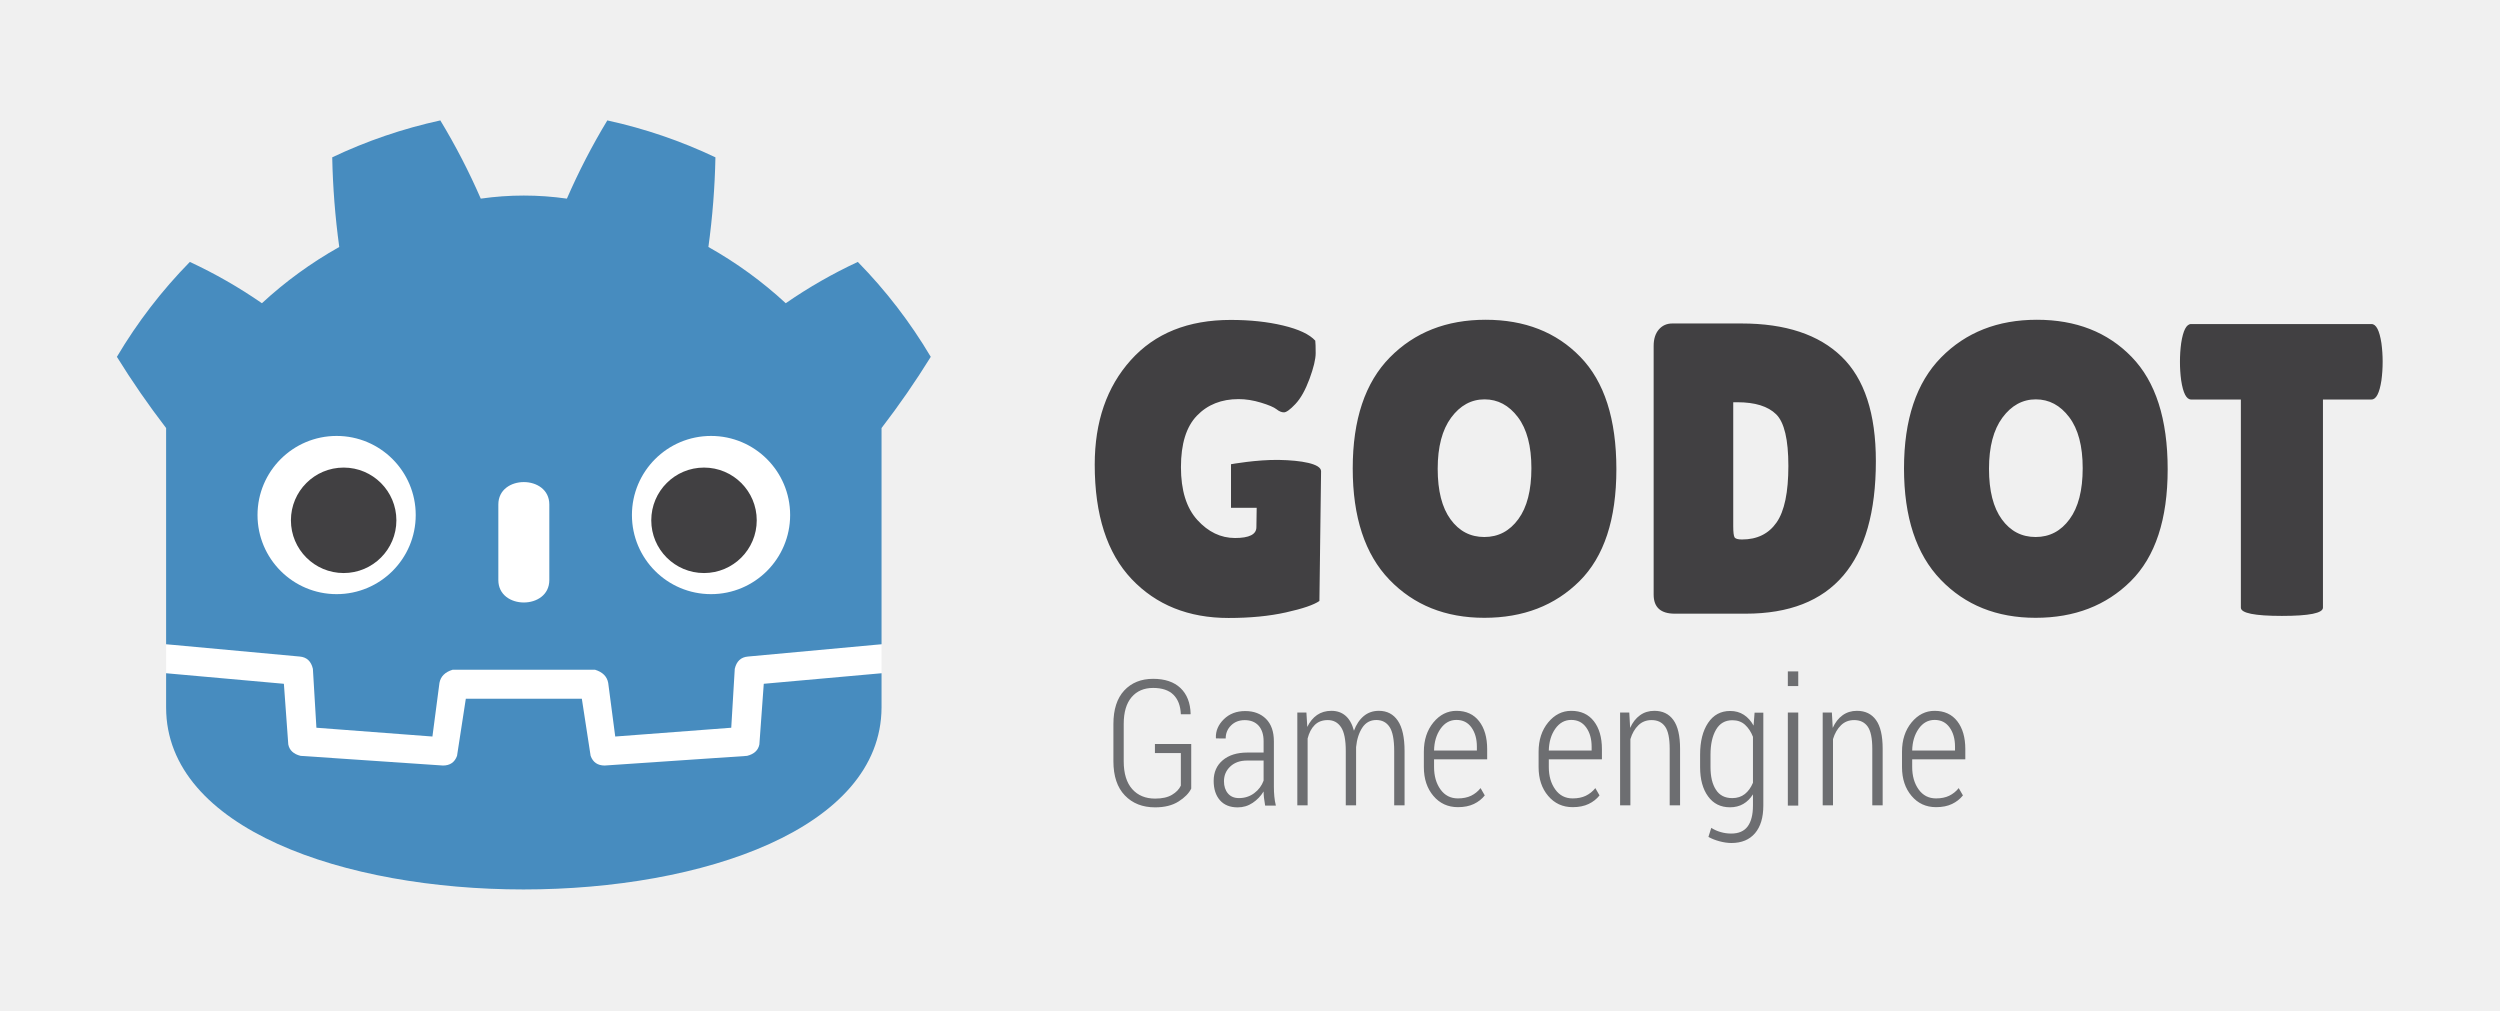
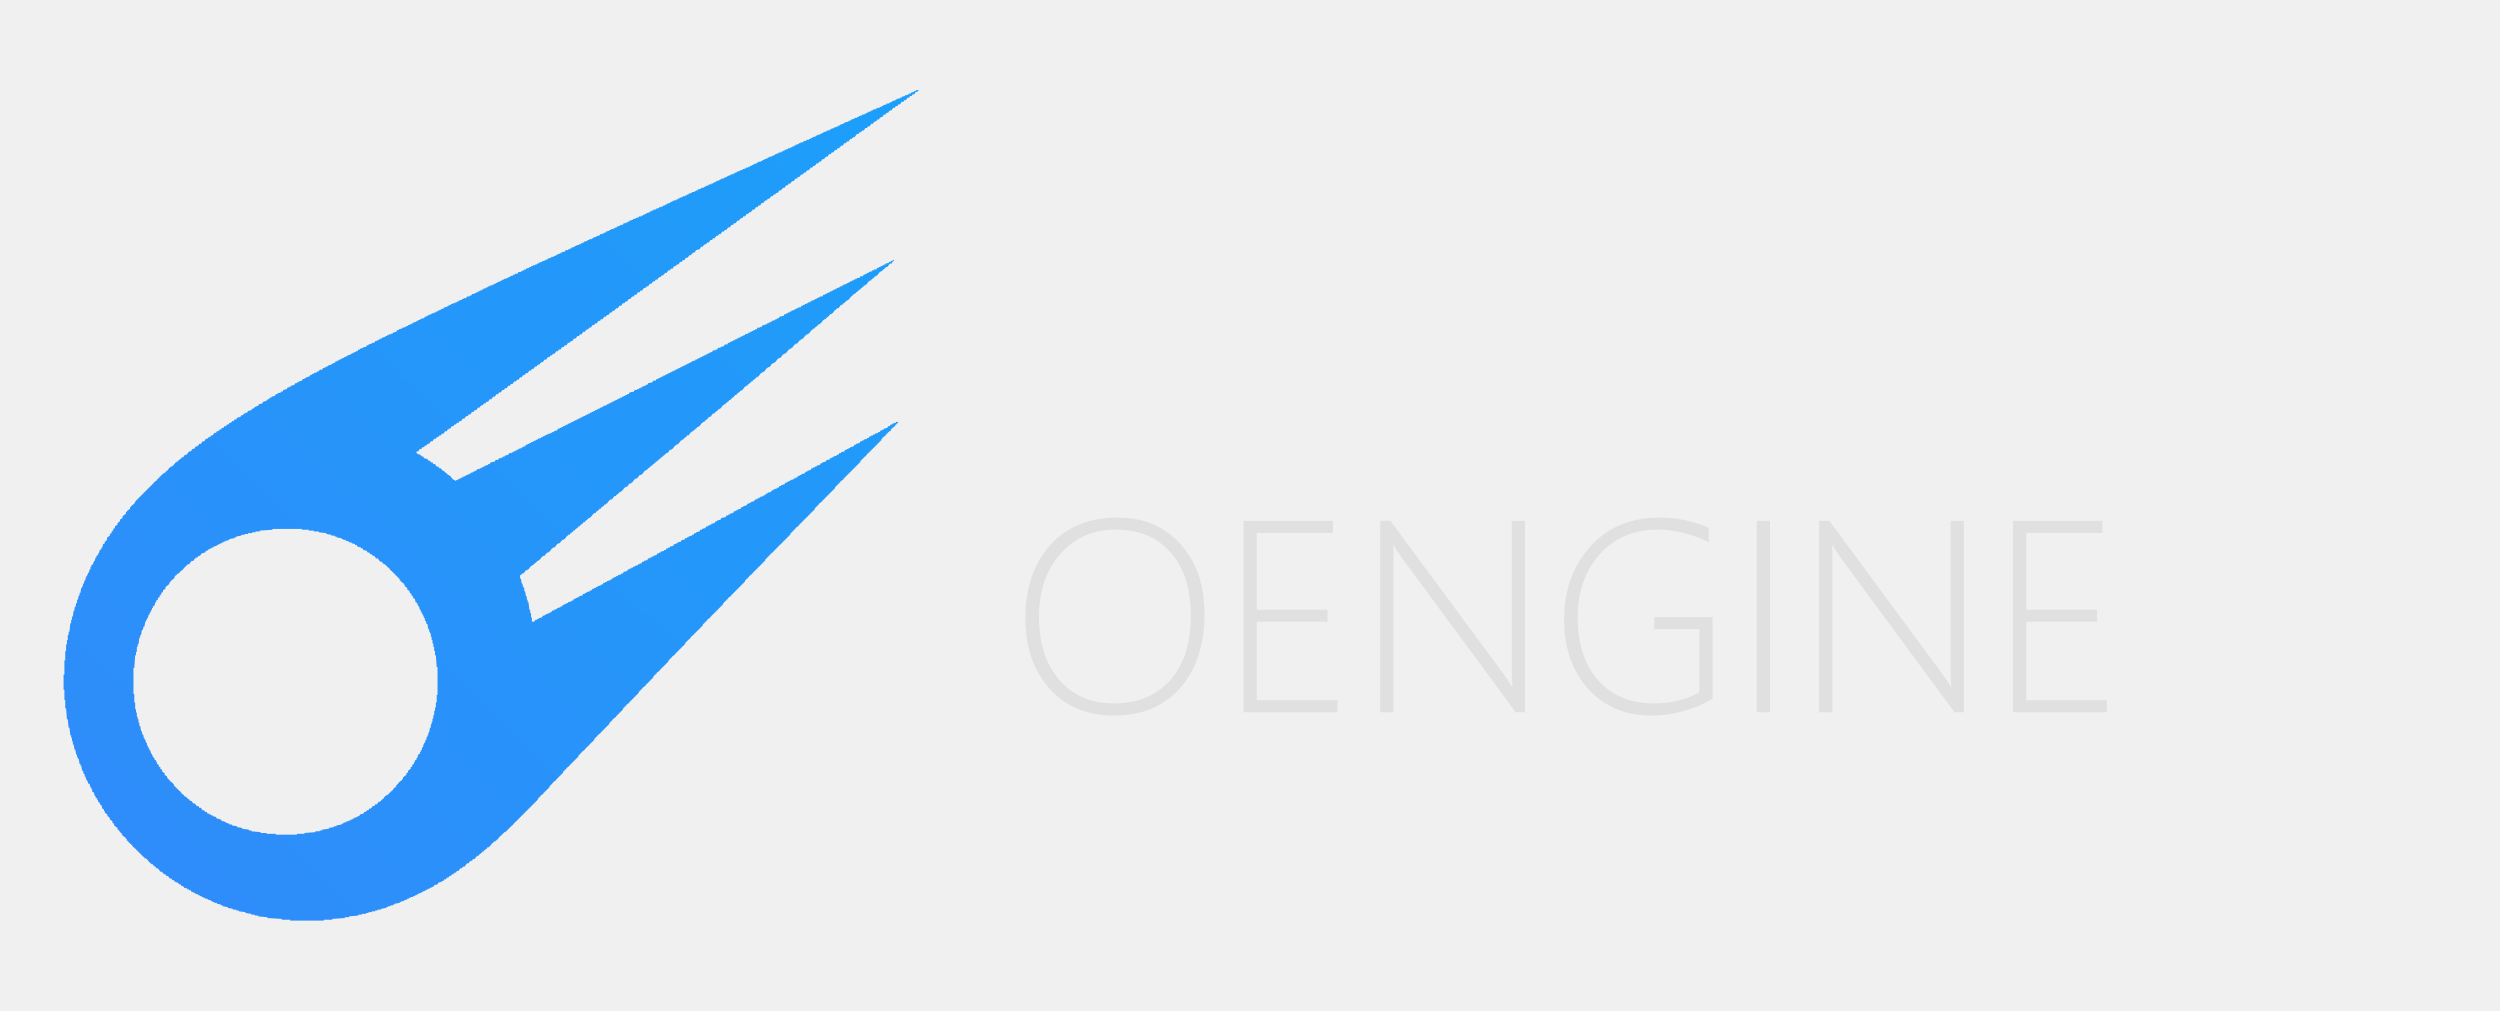
- <svg xmlns="http://www.w3.org/2000/svg" width="1024" height="414">
-   <path fill="#414042" d="M523.82 188.382c-9.142-.142-19.603 1.764-19.603 1.764v17.842h10.52l-.117 7.953c0 2.946-2.92 4.427-8.747 4.427-5.831 0-10.982-2.47-15.45-7.395-4.48-4.932-6.708-12.141-6.708-21.64 0-9.519 2.176-16.537 6.536-21.065 4.35-4.524 10.05-6.794 17.064-6.794 2.946 0 5.996.476 9.168 1.445 3.174.962 5.293 1.863 6.375 2.707 1.072.867 2.09 1.277 3.056 1.277.96 0 2.513-1.122 4.66-3.392 2.153-2.263 4.082-5.693 5.782-10.267 1.694-4.598 2.543-8.122 2.543-10.621 0-2.48-.054-4.19-.164-5.092-2.379-2.603-6.767-4.666-13.168-6.2-6.39-1.53-13.552-2.289-21.476-2.289-17.438 0-31.073 5.49-40.92 16.47-9.855 10.982-14.773 25.24-14.773 42.79 0 20.607 5.035 36.227 15.103 46.868 10.085 10.64 23.327 15.953 39.743 15.953 8.827 0 16.664-.76 23.51-2.289 6.853-1.523 11.41-3.088 13.676-4.67l.68-53.137c0-3.087-8.149-4.488-17.29-4.645m84.247-24.804c-5.431 0-9.98 2.496-13.671 7.47-3.672 4.98-5.517 11.969-5.517 20.963 0 9.013 1.754 15.914 5.27 20.722 3.508 4.823 8.117 7.225 13.835 7.225 5.715 0 10.358-2.432 13.924-7.313q5.351-7.293 5.353-20.884c0-9.054-1.846-16.023-5.524-20.89q-5.51-7.292-13.67-7.293m-.083 89.477c-15.9 0-28.868-5.203-38.89-15.61q-15.016-15.624-15.017-45.592c0-19.992 5.063-35.128 15.191-45.435 10.131-10.293 23.209-15.444 39.228-15.444 16.016 0 28.954 5.058 38.795 15.204 9.858 10.126 14.778 25.477 14.778 46.009 0 20.546-5.034 35.828-15.114 45.856-10.08 10.008-23.062 15.012-38.971 15.012m101.95-88.298v50.788c0 2.37.176 3.866.515 4.493.337.624 1.358.937 3.052.937 6.232 0 10.954-2.328 14.181-6.97 3.235-4.636 4.835-12.356 4.835-23.168 0-10.817-1.674-17.865-5-21.139-3.344-3.283-8.64-4.94-15.884-4.94zm-32.599 78.798V141.681c0-2.832.704-5.067 2.126-6.724 1.413-1.632 3.25-2.461 5.521-2.461h28.357c17.994 0 31.664 4.54 40.994 13.597 9.347 9.054 14.02 23.31 14.02 42.784 0 41.66-17.778 62.486-53.326 62.486h-29.03c-5.769 0-8.662-2.597-8.662-7.808m156.544-79.977c-5.432 0-9.994 2.496-13.678 7.47q-5.507 7.471-5.508 20.963c0 9.013 1.758 15.914 5.262 20.722 3.505 4.823 8.119 7.225 13.837 7.225 5.717 0 10.363-2.432 13.924-7.313q5.354-7.293 5.355-20.884c0-9.054-1.843-16.023-5.522-20.89-3.68-4.861-8.23-7.293-13.67-7.293m-.087 89.477q-23.86 0-38.88-15.61-15.03-15.624-15.03-45.592c0-19.992 5.065-35.128 15.191-45.435 10.139-10.293 23.209-15.444 39.233-15.444 16.02 0 28.946 5.058 38.8 15.204 9.85 10.126 14.772 25.477 14.772 46.009 0 20.546-5.037 35.828-15.115 45.856-10.076 10.008-23.07 15.012-38.971 15.012m117.69-4.17c0 2.251-5.597 3.392-16.809 3.392-11.202 0-16.815-1.141-16.815-3.392v-85.248h-20.371c-1.928 0-3.286-2.597-4.077-7.818a56 56 0 0 1-.501-7.636c0-2.592.162-5.146.501-7.636.79-5.205 2.15-7.823 4.077-7.823h73.864c1.924 0 3.277 2.617 4.078 7.823.333 2.49.505 5.043.505 7.636 0 2.608-.172 5.152-.505 7.637-.8 5.22-2.154 7.817-4.078 7.817h-19.87z" />
-   <path fill="#6d6e71" d="M487.93 322.997c-.94 1.926-2.664 3.691-5.188 5.289-2.52 1.607-5.722 2.406-9.611 2.406-5.132 0-9.259-1.617-12.394-4.887-3.122-3.243-4.686-7.92-4.686-14.022V296.57c0-5.97 1.473-10.548 4.431-13.743 2.95-3.17 6.903-4.78 11.84-4.78 4.824 0 8.564 1.27 11.212 3.781 2.639 2.519 4.025 6.038 4.146 10.532l-.066.2h-3.94c-.14-3.443-1.14-6.101-3.022-7.979-1.871-1.861-4.655-2.803-8.33-2.803-3.72 0-6.668 1.259-8.823 3.785-2.15 2.518-3.224 6.17-3.224 10.968v15.301q.001 7.462 3.476 11.382c2.316 2.592 5.438 3.892 9.38 3.892 2.876 0 5.19-.51 6.92-1.554 1.738-1.028 2.942-2.285 3.624-3.775V308.45h-10.618v-3.704h14.873zm19.557 3.902c2.336 0 4.416-.661 6.232-2.01 1.82-1.353 3.096-3.063 3.852-5.146v-8.224h-6.756q-4.31 0-6.896 2.442c-1.726 1.617-2.581 3.637-2.581 6.037 0 2.03.534 3.696 1.616 4.981 1.08 1.289 2.59 1.92 4.533 1.92m10.715 3.068a99 99 0 0 1-.48-3.225 22 22 0 0 1-.15-2.562 14.9 14.9 0 0 1-4.483 4.675c-1.836 1.236-3.878 1.848-6.128 1.848-3.147 0-5.567-.975-7.28-2.927-1.702-1.96-2.563-4.6-2.563-7.936 0-3.523 1.237-6.35 3.72-8.448 2.48-2.098 5.85-3.147 10.09-3.147h6.643v-4.672c0-2.686-.686-4.802-2.032-6.331-1.375-1.51-3.264-2.275-5.701-2.275-2.268 0-4.139.722-5.608 2.182-1.463 1.45-2.19 3.224-2.19 5.337l-3.944-.035-.07-.206c-.11-2.866.973-5.4 3.261-7.646 2.279-2.24 5.203-3.352 8.761-3.352 3.517 0 6.347 1.069 8.509 3.2q3.224 3.227 3.226 9.21v18.645c0 1.358.064 2.677.183 3.936a25 25 0 0 0 .627 3.729zm16.905-38.108.36 5.9c1-2.112 2.339-3.739 3.998-4.896q2.498-1.711 5.874-1.711c2.296 0 4.232.668 5.794 2.02 1.562 1.347 2.714 3.387 3.446 6.127.938-2.529 2.264-4.528 3.986-5.975 1.722-1.45 3.812-2.172 6.23-2.172 3.335 0 5.923 1.35 7.755 4.05 1.841 2.705 2.759 6.856 2.759 12.464v22.207h-4.246v-22.28c0-4.663-.645-7.946-1.9-9.834-1.261-1.89-3.071-2.842-5.41-2.842-2.462 0-4.384 1.04-5.767 3.152-1.375 2.112-2.223 4.754-2.531 7.945v23.86h-4.224v-22.258c0-4.554-.639-7.812-1.945-9.759-1.299-1.946-3.107-2.912-5.427-2.912-2.218 0-4.013.677-5.358 2.02-1.353 1.349-2.315 3.195-2.899 5.538v27.369h-4.22v-38.014zm61.457 3.021q-3.966 0-6.517 3.613c-1.705 2.415-2.585 5.392-2.656 8.938h17.537v-1.626c0-3.137-.736-5.75-2.21-7.822-1.482-2.075-3.53-3.103-6.154-3.103m.598 35.735c-4.099 0-7.451-1.543-10.055-4.621q-3.895-4.61-3.896-11.793v-6.313c0-4.798 1.303-8.798 3.912-11.979 2.616-3.167 5.758-4.75 9.441-4.75 3.983 0 7.068 1.413 9.27 4.246q3.313 4.257 3.312 11.434v4.171H587.39v3.162c0 3.68.882 6.744 2.635 9.19 1.757 2.45 4.144 3.666 7.136 3.666 2.077 0 3.888-.367 5.396-1.089a11.1 11.1 0 0 0 3.877-3.132l1.728 2.99c-1.148 1.456-2.634 2.633-4.45 3.505-1.811.868-4 1.312-6.551 1.312m46.411-35.734q-3.976 0-6.528 3.613-2.54 3.62-2.652 8.938h17.54v-1.626c0-3.137-.733-5.75-2.216-7.822-1.475-2.075-3.52-3.103-6.144-3.103m.593 35.735c-4.1 0-7.446-1.543-10.045-4.621q-3.91-4.61-3.91-11.793v-6.313c0-4.798 1.309-8.798 3.913-11.979 2.623-3.167 5.766-4.75 9.45-4.75 3.975 0 7.072 1.413 9.27 4.246 2.2 2.837 3.304 6.65 3.304 11.434v4.171h-21.755v3.162q0 5.52 2.647 9.19c1.747 2.45 4.124 3.666 7.125 3.666 2.087 0 3.888-.367 5.392-1.089a11.2 11.2 0 0 0 3.894-3.132l1.717 2.99c-1.15 1.456-2.633 2.633-4.451 3.505-1.81.868-3.997 1.312-6.55 1.312m23.189-38.755.345 6.284c1.014-2.23 2.353-3.962 4.034-5.166 1.667-1.21 3.63-1.824 5.887-1.824 3.396 0 5.998 1.256 7.804 3.78 1.826 2.518 2.73 6.434 2.73 11.749v23.191h-4.249V306.72c0-4.343-.636-7.377-1.9-9.137-1.258-1.76-3.107-2.636-5.513-2.636-2.158 0-3.968.701-5.419 2.126-1.457 1.412-2.543 3.294-3.267 5.666v27.134h-4.219V291.86zm33.27 22.395c0 3.858.73 6.926 2.213 9.208 1.465 2.304 3.695 3.443 6.671 3.443 2.04 0 3.757-.544 5.167-1.657 1.405-1.113 2.514-2.662 3.336-4.627V301.79c-.79-2.025-1.874-3.66-3.244-4.92-1.368-1.24-3.102-1.863-5.186-1.863-2.97 0-5.216 1.294-6.708 3.891-1.502 2.603-2.25 5.995-2.25 10.161zm-4.262-5.195c0-5.386 1.088-9.714 3.274-12.975 2.169-3.245 5.187-4.871 9.03-4.871 2.134 0 4.007.52 5.607 1.564 1.603 1.024 2.928 2.523 3.992 4.43l.412-5.287h3.581v38.048c0 4.871-1.13 8.646-3.4 11.317-2.271 2.66-5.499 4.009-9.666 4.009-1.5 0-3.11-.235-4.832-.691-1.724-.456-3.252-1.054-4.59-1.805l1.168-3.704a14.1 14.1 0 0 0 3.831 1.716 15.2 15.2 0 0 0 4.352.616q4.536-.001 6.71-2.905c1.452-1.961 2.18-4.798 2.18-8.553v-4.597c-1.079 1.71-2.402 3.024-3.97 3.93-1.563.912-3.39 1.368-5.448 1.368-3.818 0-6.814-1.496-8.976-4.486-2.167-2.983-3.255-6.965-3.255-11.93zm40.2 20.916h-4.266V291.86h4.266zm0-48.968h-4.266v-6.005h4.266zm13.774 10.852.346 6.284c1.016-2.23 2.35-3.962 4.027-5.166 1.677-1.21 3.643-1.824 5.89-1.824 3.397 0 6.01 1.256 7.82 3.78 1.821 2.518 2.717 6.434 2.717 11.749v23.191h-4.248V306.72c0-4.343-.635-7.377-1.897-9.137-1.268-1.76-3.103-2.636-5.517-2.636-2.157 0-3.962.701-5.412 2.126-1.455 1.412-2.545 3.294-3.266 5.666v27.134h-4.224V291.86zm42.074 3.021q-3.978 0-6.518 3.613-2.547 3.62-2.66 8.938h17.54v-1.626c0-3.137-.731-5.75-2.21-7.822-1.476-2.075-3.525-3.103-6.152-3.103m.602 35.735c-4.11 0-7.456-1.543-10.048-4.621q-3.903-4.61-3.903-11.793v-6.313c0-4.798 1.302-8.798 3.91-11.979q3.924-4.75 9.439-4.75c3.978 0 7.077 1.413 9.283 4.246 2.197 2.837 3.3 6.65 3.3 11.434v4.171h-21.76v3.162c0 3.68.887 6.744 2.642 9.19 1.754 2.45 4.133 3.666 7.137 3.666 2.08 0 3.88-.367 5.382-1.089a11.16 11.16 0 0 0 3.897-3.132l1.725 2.99c-1.156 1.456-2.64 2.633-4.454 3.505-1.81.868-3.998 1.312-6.55 1.312" />
-   <g fill="#fff" transform="matrix(.36 0 0 .36 30.24 21.6)">
-     <path d="M105 673v33q407 354 814 0v-33z" />
-     <path fill="#478cbf" d="m105 673 152 14q12 1 15 14l4 67 132 10 8-61q2-11 15-15h162q13 4 15 15l8 61 132-10 4-67q3-13 15-14l152-14V427q30-39 56-81-35-59-83-108-43 20-82 47-40-37-88-64 7-51 8-102-59-28-123-42-26 43-46 89-49-7-98 0-20-46-46-89-64 14-123 42 1 51 8 102-48 27-88 64-39-27-82-47-48 49-83 108 26 42 56 81zm0 33v39c0 276 813 276 814 0v-39l-134 12-5 69q-2 10-14 13l-162 11q-12 0-16-11l-10-65H446l-10 65q-4 11-16 11l-162-11q-12-3-14-13l-5-69z" />
-     <path d="M483 600c0 34 58 34 58 0v-86c0-34-58-34-58 0z" />
-     <circle cx="725" cy="526" r="90" />
-     <circle cx="299" cy="526" r="90" />
+ <svg xmlns="http://www.w3.org/2000/svg" width="1024" height="414" viewBox="0 0 1024 414">
+   <g transform="translate(25 30) scale(.345)">
+     <defs>
+       <linearGradient id="oe_blue" x1="0" y1="1" x2="1" y2="0">
+         <stop stop-color="#308bfa" />
+         <stop offset="1" stop-color="#1c9ffa" />
+       </linearGradient>
+     </defs>
+     <path fill="url(#oe_blue)" fill-rule="evenodd" d="M1015 20 1018 20 1018 21 1017 21 1017 22 1015 22 1013 25 1011 25 1010 27 1008 27 1007 29 1005 29 1003 32 1001 32 1000 34 998 34 996 37 994 37 993 39 991 39 990 41 988 41 986 44 984 44 984 45 983 45 982 47 980 47 979 49 977 49 975 52 973 52 973 53 972 53 971 55 969 55 968 57 966 57 966 58 965 58 964 60 962 60 960 63 958 63 957 65 955 65 953 68 951 68 951 69 950 69 950 70 948 70 947 72 945 72 942 76 940 76 940 77 939 77 939 78 937 78 935 81 933 81 932 83 930 83 928 86 926 86 926 87 925 87 924 89 922 89 921 91 919 91 919 92 918 92 917 94 915 94 914 96 912 96 910 99 908 99 908 100 907 100 906 102 904 102 902 105 900 105 899 107 897 107 895 110 893 110 892 112 890 112 888 115 886 115 886 116 885 116 884 118 882 118 881 120 879 120 879 121 878 121 877 123 875 123 874 125 872 125 870 128 868 128 868 129 867 129 866 131 864 131 863 133 861 133 859 136 857 136 857 137 856 137 855 139 853 139 851 142 849 142 849 143 848 143 848 144 846 144 845 146 843 146 841 149 839 149 838 151 836 151 836 152 835 152 834 154 832 154 830 157 828 157 827 159 825 159 823 162 821 162 819 165 817 165 817 166 816 166 816 167 814 167 812 170 810 170 809 172 807 172 807 173 806 173 805 175 803 175 801 178 799 178 798 180 796 180 794 183 792 183 790 186 788 186 788 187 787 187 787 188 785 188 783 191 781 191 780 193 778 193 776 196 774 196 773 198 771 198 769 201 767 201 766 203 764 203 764 204 763 204 762 206 760 206 758 209 754 210 752 213 750 213 750 214 749 214 748 216 746 216 744 219 742 219 740 222 738 222 737 224 735 224 733 227 731 227 731 228 730 228 730 229 728 229 726 232 724 232 723 234 721 234 719 237 717 237 717 238 716 238 715 240 713 240 712 242 710 242 710 243 709 243 708 245 706 245 705 247 703 247 703 248 702 248 701 250 699 250 697 253 695 253 695 254 694 254 694 255 692 255 690 258 688 258 687 260 685 260 683 263 681 263 680 265 678 265 678 266 677 266 676 268 674 268 672 271 670 271 669 273 667 273 665 276 663 276 661 279 659 279 659 280 658 280 657 282 655 282 654 284 652 284 652 285 651 285 650 287 648 287 647 289 645 289 643 292 641 292 640 294 638 294 636 297 634 297 633 299 631 299 629 302 627 302 626 304 624 304 624 305 623 305 622 307 620 307 618 310 616 310 615 312 613 312 611 315 609 315 607 318 605 318 605 319 604 319 604 320 602 320 600 323 598 323 597 325 595 325 593 328 591 328 590 330 588 330 586 333 584 333 584 334 583 334 583 335 581 335 580 337 578 337 576 340 574 340 572 343 570 343 570 344 569 344 568 346 566 346 565 348 563 348 563 349 562 349 561 351 559 351 558 353 556 353 554 356 552 356 551 358 549 358 549 359 548 359 547 361 545 361 543 364 541 364 541 365 540 365 540 366 538 366 536 369 534 369 533 371 531 371 529 374 527 374 526 376 524 376 522 379 520 379 519 381 517 381 515 384 513 384 511 387 509 387 507 390 505 390 504 392 502 392 501 394 499 394 499 395 498 395 497 397 495 397 493 400 491 400 490 402 488 402 486 405 484 405 483 407 481 407 481 408 480 408 479 410 477 410 475 413 473 413 472 415 470 415 470 416 469 416 469 417 467 417 466 419 464 419 462 422 460 422 460 423 459 423 458 425 456 425 454 428 452 428 451 430 449 430 449 431 448 431 448 432 446 432 445 434 443 434 441 437 439 437 437 440 435 440 434 442 432 442 432 443 431 443 431 444 429 444 428 446 426 446 424 449 422 449 422 451 423 451 423 452 427 453 427 454 428 454 428 455 430 455 431 457 435 458 436 460 438 460 438 461 439 461 439 462 441 462 442 464 444 464 446 467 448 467 449 469 451 469 451 470 452 470 453 472 455 472 455 473 459 476 459 477 461 477 461 478 462 478 465 482 466 482 466 483 468 483 468 484 469 484 469 483 471 483 471 482 473 482 473 481 475 481 475 480 477 480 477 479 479 479 479 478 481 478 481 477 485 476 485 475 487 475 487 474 489 474 489 473 491 473 491 472 493 472 494 470 497 470 497 469 499 469 499 468 501 468 501 467 503 467 503 466 507 465 507 464 509 464 510 462 515 461 516 459 519 459 520 457 523 457 523 456 525 456 525 455 527 455 527 454 531 453 532 451 535 451 535 450 537 450 537 449 539 449 539 448 541 448 541 447 543 447 543 446 547 445 547 444 549 444 549 443 551 443 552 441 554 441 554 440 556 440 556 439 558 439 558 438 560 438 560 437 562 437 562 436 564 436 564 435 566 435 566 434 570 433 570 432 572 432 572 431 574 431 574 430 576 430 576 429 578 429 578 428 581 428 581 427 583 427 583 426 585 426 585 425 589 424 590 422 592 422 592 421 594 421 594 420 596 420 596 419 598 419 598 418 600 418 600 417 602 417 602 416 604 416 604 415 606 415 606 414 608 414 608 413 610 413 610 412 612 412 612 411 614 411 614 410 616 410 616 409 618 409 618 408 620 408 620 407 622 407 622 406 624 406 624 405 626 405 626 404 628 404 628 403 630 403 630 402 632 402 632 401 634 401 634 400 636 400 636 399 638 399 638 398 640 398 640 397 642 397 642 396 644 396 644 395 648 394 648 393 650 393 650 392 652 392 652 391 654 391 654 390 656 390 656 389 658 389 658 388 660 388 660 387 662 387 662 386 664 386 664 385 666 385 666 384 668 384 668 383 670 383 670 382 672 382 672 381 674 381 675 379 680 378 681 376 684 376 684 375 686 375 686 374 688 374 688 373 690 373 690 372 694 371 694 370 696 370 697 368 702 367 703 365 706 365 707 363 709 363 709 362 711 362 711 361 713 361 713 360 715 360 715 359 717 359 717 358 719 358 719 357 721 357 721 356 723 356 723 355 725 355 725 354 727 354 727 353 729 353 729 352 731 352 731 351 733 351 733 350 735 350 735 349 737 349 737 348 739 348 739 347 741 347 741 346 743 346 743 345 745 345 745 344 747 344 747 343 749 343 749 342 753 341 753 340 755 340 755 339 757 339 757 338 759 338 759 337 761 337 761 336 763 336 763 335 765 335 765 334 767 334 767 333 769 333 769 332 771 332 771 331 773 331 774 329 777 329 777 328 779 328 780 326 783 326 783 325 787 324 788 322 791 322 792 320 794 320 794 319 796 319 796 318 798 318 798 317 800 317 800 316 802 316 802 315 804 315 804 314 806 314 806 313 808 313 808 312 810 312 810 311 812 311 812 310 816 309 816 308 818 308 818 307 820 307 820 306 822 306 822 305 824 305 824 304 826 304 827 302 830 302 830 301 832 301 833 299 836 299 836 298 838 298 838 297 840 297 840 296 842 296 842 295 844 295 844 294 848 293 848 292 850 292 850 291 852 291 853 289 858 288 859 286 861 286 861 285 863 285 863 284 865 284 865 283 867 283 867 282 871 281 871 280 873 280 873 279 875 279 875 278 878 278 879 276 881 276 881 275 883 275 883 274 885 274 885 273 887 273 887 272 889 272 889 271 891 271 891 270 895 269 895 268 897 268 897 267 899 267 899 266 901 266 901 265 904 265 905 263 907 263 907 262 909 262 909 261 911 261 911 260 913 260 913 259 915 259 915 258 917 258 917 257 919 257 919 256 921 256 921 255 923 255 923 254 925 254 925 253 927 253 927 252 929 252 929 251 933 250 933 249 935 249 935 248 937 248 937 247 939 247 939 246 941 246 941 245 943 245 943 244 945 244 945 243 948 243 949 241 952 241 953 239 955 239 955 238 957 238 957 237 959 237 959 236 963 235 963 234 965 234 965 233 968 233 969 231 971 231 971 230 973 230 973 229 975 229 975 228 977 228 977 227 979 227 979 226 983 225 983 224 985 224 985 223 987 223 987 222 989 222 989 223 988 223 986 226 984 226 981 230 979 230 979 231 975 234 975 235 973 235 973 236 972 236 969 240 968 240 968 241 966 241 966 242 962 245 962 246 960 246 960 247 959 247 956 251 955 251 955 252 953 252 953 253 949 256 949 257 947 257 947 258 943 261 943 262 941 262 941 263 940 263 940 264 939 264 939 265 938 265 935 269 934 269 934 270 932 270 932 271 928 274 928 275 926 275 923 279 921 279 921 280 920 280 920 281 919 281 916 285 915 285 915 286 913 286 913 287 912 287 912 288 908 291 908 292 906 292 906 293 905 293 902 297 901 297 901 298 899 298 899 299 895 302 895 303 893 303 893 304 892 304 892 305 891 305 888 309 887 309 887 310 885 310 885 311 884 311 881 315 880 315 880 316 878 316 878 317 877 317 874 321 872 321 872 322 871 322 868 326 867 326 867 327 865 327 865 328 864 328 861 332 860 332 860 333 858 333 858 334 857 334 854 338 852 338 852 339 851 339 848 343 847 343 847 344 845 344 845 345 844 345 841 349 839 349 839 350 838 350 835 354 834 354 834 355 832 355 832 356 831 356 828 360 827 360 827 361 825 361 825 362 821 365 821 366 819 366 819 367 815 370 815 371 813 371 813 372 812 372 809 376 808 376 808 377 806 377 806 378 802 381 802 382 800 382 800 383 799 383 799 384 795 387 795 388 793 388 793 389 789 392 789 393 787 393 787 394 786 394 783 398 782 398 782 399 780 399 780 400 776 403 776 404 774 404 771 408 769 408 769 409 768 409 768 410 764 413 764 414 762 414 762 415 761 415 758 419 757 419 757 420 755 420 755 421 751 424 751 425 749 425 749 426 748 426 745 430 743 430 743 431 739 434 739 435 737 435 737 436 736 436 733 440 732 440 732 441 730 441 730 442 729 442 726 446 725 446 725 447 723 447 720 451 718 451 718 452 714 455 714 456 712 456 712 457 708 460 708 461 706 461 706 462 702 465 702 466 700 466 700 467 696 470 696 471 694 471 694 472 693 472 690 476 689 476 689 477 687 477 684 481 682 481 682 482 681 482 678 486 677 486 677 487 675 487 672 491 670 491 670 492 669 492 666 496 665 496 665 497 663 497 663 498 659 501 659 502 657 502 654 506 652 506 652 507 651 507 648 511 647 511 647 512 645 512 645 513 641 516 641 517 639 517 639 518 635 521 635 522 633 522 633 523 632 523 629 527 628 527 628 528 626 528 626 529 622 532 622 533 620 533 620 534 616 537 616 538 614 538 614 539 610 542 610 543 608 543 608 544 604 547 604 548 602 548 602 549 601 549 598 553 597 553 597 554 595 554 592 558 590 558 590 559 589 559 586 563 584 563 584 564 583 564 580 568 579 568 579 569 577 569 577 570 576 570 574 573 572 573 572 574 571 574 568 578 567 578 567 579 565 579 565 580 561 583 561 584 559 584 559 585 558 585 555 589 554 589 554 590 552 590 549 594 547 594 547 595 545 596 545 600 546 600 547 606 548 606 548 609 549 609 549 611 550 611 550 615 551 615 552 621 553 621 553 625 554 625 554 628 555 628 556 637 557 637 557 641 558 641 558 646 559 646 559 651 562 651 563 649 565 649 565 648 567 648 567 647 571 646 572 644 574 644 574 643 576 643 576 642 580 641 580 640 582 640 583 638 585 638 585 637 587 637 587 636 589 636 589 635 593 634 593 633 595 633 596 631 598 631 598 630 600 630 600 629 602 629 602 628 606 627 606 626 608 626 609 624 611 624 611 623 613 623 613 622 615 622 615 621 619 620 620 618 622 618 622 617 624 617 624 616 628 615 628 614 630 614 631 612 633 612 633 611 635 611 635 610 637 610 637 609 641 608 641 607 643 607 644 605 646 605 646 604 648 604 648 603 652 602 652 601 654 601 655 599 657 599 657 598 659 598 659 597 661 597 661 596 665 595 665 594 667 594 668 592 672 591 673 589 675 589 675 588 677 588 677 587 679 587 679 586 681 586 681 585 685 584 685 583 687 583 687 582 689 582 690 580 692 580 692 579 696 578 697 576 699 576 699 575 701 575 701 574 703 574 703 573 707 572 708 570 710 570 710 569 712 569 712 568 716 567 716 566 718 566 719 564 721 564 721 563 723 563 723 562 727 561 728 559 730 559 730 558 732 558 732 557 736 556 737 554 740 554 741 552 743 552 743 551 745 551 745 550 749 549 749 548 751 548 752 546 754 546 754 545 758 544 759 542 761 542 761 541 765 540 766 538 768 538 768 537 770 537 770 536 772 536 772 535 776 534 777 532 779 532 779 531 783 530 784 528 789 527 790 525 792 525 792 524 794 524 794 523 798 522 799 520 801 520 801 519 803 519 803 518 807 517 808 515 810 515 810 514 814 513 815 511 817 511 817 510 819 510 819 509 823 508 824 506 826 506 826 505 828 505 828 504 830 504 830 503 834 502 834 501 836 501 837 499 839 499 839 498 843 497 844 495 846 495 846 494 850 493 850 492 852 492 853 490 855 490 855 489 859 488 860 486 862 486 862 485 864 485 864 484 866 484 866 483 870 482 870 481 872 481 872 480 874 480 875 478 877 478 877 477 879 477 879 476 883 475 884 473 886 473 886 472 890 471 891 469 893 469 893 468 895 468 895 467 897 467 897 466 901 465 902 463 904 463 904 462 908 461 909 459 912 459 913 457 915 457 915 456 917 456 917 455 921 454 921 453 923 453 924 451 926 451 926 450 930 449 931 447 933 447 933 446 935 446 935 445 937 445 937 444 941 443 942 441 944 441 944 440 948 439 949 437 951 437 951 436 953 436 953 435 957 434 957 433 959 433 960 431 962 431 962 430 964 430 964 429 966 429 966 428 970 427 970 426 972 426 973 424 975 424 975 423 977 423 977 422 981 421 982 419 984 419 985 417 987 417 987 416 991 415 991 414 994 414 994 415 993 415 993 416 992 416 992 417 991 417 991 418 990 418 990 419 986 422 986 423 985 423 985 425 983 425 983 426 982 426 982 427 981 427 981 428 980 428 980 429 979 429 979 430 975 433 975 434 974 434 974 436 973 436 973 437 972 437 972 438 971 438 971 439 970 439 970 440 969 440 969 441 968 441 968 442 967 442 967 443 966 443 966 444 965 444 965 445 964 445 964 446 963 446 963 447 962 447 962 448 961 448 961 449 960 449 960 450 959 450 959 451 958 451 955 455 954 455 954 456 953 456 953 457 952 457 952 458 951 458 951 459 950 459 950 460 949 460 949 462 948 462 948 463 947 463 947 464 946 464 946 465 945 465 945 466 944 466 944 467 943 467 943 468 942 468 942 469 941 469 941 470 940 470 940 471 939 471 939 472 938 472 938 473 937 473 937 474 936 474 936 475 935 475 935 476 934 476 934 477 933 477 933 478 932 478 932 479 931 479 931 480 930 480 930 481 929 481 929 482 925 485 925 486 924 486 924 487 923 487 923 488 922 488 922 489 921 489 921 490 920 490 920 491 919 491 919 493 918 493 918 494 917 494 917 495 916 495 916 496 915 496 915 497 914 497 914 498 913 498 913 499 912 499 912 500 911 500 911 501 910 501 910 502 909 502 909 503 908 503 908 504 907 504 907 505 906 505 906 506 905 506 905 507 904 507 904 508 900 511 900 512 899 512 899 513 898 513 898 514 897 514 897 515 896 515 896 516 895 516 895 518 894 518 894 519 893 519 893 520 892 520 892 521 891 521 891 522 890 522 890 523 889 523 889 524 888 524 888 525 887 525 887 526 886 526 886 527 885 527 885 528 884 528 884 529 883 529 883 530 882 530 882 531 881 531 881 532 880 532 880 533 879 533 879 534 878 534 878 535 877 535 877 536 876 536 876 537 872 540 872 541 871 541 871 542 870 542 870 543 869 543 869 544 868 544 868 545 867 545 867 546 866 546 866 548 865 548 865 549 864 549 864 550 863 550 863 551 862 551 862 552 861 552 861 553 860 553 860 554 859 554 859 555 858 555 858 556 857 556 857 557 856 557 856 558 855 558 855 559 854 559 854 560 853 560 853 561 852 561 852 562 851 562 851 563 850 563 850 564 849 564 849 565 848 565 848 566 847 566 847 567 846 567 846 568 842 571 842 572 841 572 841 573 840 573 840 574 839 574 839 575 838 575 838 576 837 576 837 577 836 577 836 579 835 579 835 580 834 580 834 581 833 581 833 582 832 582 832 583 831 583 831 584 830 584 830 585 829 585 829 586 828 586 828 587 827 587 827 588 826 588 826 589 825 589 825 590 824 590 824 591 823 591 823 592 822 592 822 593 821 593 821 594 817 597 817 598 816 598 816 599 815 599 815 600 814 600 814 601 813 601 813 602 812 602 812 604 811 604 811 605 810 605 810 606 809 606 809 607 808 607 808 608 807 608 807 609 806 609 806 610 805 610 805 611 804 611 804 612 803 612 803 613 802 613 802 614 801 614 801 615 800 615 800 616 799 616 799 617 798 617 798 618 797 618 797 619 796 619 796 620 792 623 792 624 791 624 791 625 790 625 790 626 789 626 789 627 788 627 788 628 787 628 787 629 786 629 786 631 785 631 785 632 784 632 784 633 783 633 783 634 782 634 782 635 781 635 781 636 780 636 780 637 779 637 779 638 778 638 778 639 777 639 777 640 776 640 776 641 775 641 775 642 774 642 774 643 773 643 773 644 772 644 772 645 771 645 771 646 767 649 767 650 766 650 766 651 765 651 765 652 764 652 764 653 763 653 763 654 762 654 762 656 761 656 761 657 760 657 760 658 759 658 759 659 758 659 758 660 757 660 757 661 756 661 756 662 755 662 755 663 754 663 754 664 753 664 753 665 752 665 752 666 751 666 751 667 750 667 750 668 749 668 746 672 745 672 745 673 744 673 744 674 743 674 743 675 742 675 742 676 741 676 741 678 740 678 740 679 739 679 739 680 738 680 738 681 737 681 737 682 736 682 736 683 735 683 735 684 734 684 734 685 733 685 733 686 732 686 732 687 731 687 731 688 730 688 730 689 729 689 729 690 725 693 725 694 724 694 724 695 723 695 723 696 722 696 722 697 721 697 721 699 720 699 720 700 719 700 719 701 718 701 718 702 717 702 717 703 716 703 716 704 715 704 715 705 714 705 714 706 713 706 713 707 712 707 712 708 711 708 711 709 707 712 707 713 706 713 706 714 705 714 705 715 704 715 704 716 703 716 703 718 702 718 702 719 701 719 701 720 700 720 700 721 699 721 699 722 698 722 698 723 697 723 697 724 696 724 696 725 695 725 695 726 694 726 694 727 690 730 690 731 689 731 689 732 688 732 688 733 687 733 687 734 686 734 686 736 685 736 685 737 684 737 684 738 683 738 683 739 682 739 682 740 681 740 681 741 680 741 680 742 679 742 679 743 678 743 678 744 677 744 677 745 676 745 676 746 675 746 675 747 671 750 671 751 670 751 670 752 669 752 669 753 668 753 668 754 667 754 667 756 666 756 666 757 665 757 665 758 664 758 664 759 663 759 663 760 662 760 662 761 661 761 661 762 660 762 660 763 659 763 659 764 655 767 655 768 654 768 654 769 653 769 653 770 652 770 652 771 651 771 651 773 650 773 650 774 649 774 649 775 648 775 648 776 647 776 647 777 646 777 646 778 645 778 645 779 644 779 644 780 643 780 643 781 642 781 642 782 641 782 641 783 637 786 637 787 636 787 636 788 635 788 635 789 634 789 634 790 633 790 633 792 632 792 632 793 631 793 631 794 630 794 630 795 629 795 629 796 628 796 628 797 627 797 627 798 626 798 626 799 625 799 625 800 624 800 624 801 623 801 623 802 622 802 622 803 618 806 618 807 617 807 617 808 616 808 616 809 615 809 615 810 614 810 614 812 613 812 613 813 612 813 612 814 611 814 611 815 610 815 610 816 609 816 609 817 608 817 608 818 607 818 607 819 606 819 606 820 605 820 605 821 604 821 604 822 600 825 600 826 599 826 599 827 598 827 598 828 597 828 597 829 596 829 596 831 595 831 595 832 594 832 594 833 593 833 593 834 592 834 592 835 591 835 591 836 590 836 590 837 589 837 589 838 588 838 588 839 584 842 584 843 583 843 583 844 582 844 582 845 581 845 581 846 580 846 580 848 579 848 579 849 578 849 578 850 577 850 577 851 576 851 576 852 575 852 575 853 574 853 574 854 573 854 573 855 569 858 569 859 568 859 568 860 567 860 567 861 566 861 566 863 565 863 565 864 564 864 564 865 563 865 563 866 562 866 562 867 561 867 561 868 560 868 560 869 559 869 559 870 558 870 558 871 557 871 557 872 556 872 556 873 555 873 555 874 554 874 554 875 553 875 553 876 552 876 552 877 551 877 551 878 550 878 550 879 549 879 549 880 548 880 548 881 547 881 547 882 546 882 546 883 545 883 545 884 544 884 544 885 543 885 543 886 542 886 542 887 541 887 541 888 540 888 540 889 539 889 536 893 535 893 535 894 534 894 534 895 533 895 533 896 532 896 532 897 531 897 531 898 530 898 530 899 529 899 529 900 528 900 528 901 526 901 526 902 525 902 525 903 524 903 524 904 523 904 523 905 522 905 522 906 521 906 518 910 517 910 517 911 516 911 516 912 514 912 514 913 513 913 513 914 512 914 509 918 508 918 508 919 506 919 506 920 502 923 502 924 500 924 500 925 496 928 496 929 494 929 494 930 493 930 491 933 489 933 488 935 486 935 486 936 485 936 484 938 482 938 479 942 477 942 476 944 474 944 472 947 470 947 469 949 467 949 467 950 466 950 466 951 464 951 463 953 461 953 460 955 458 955 457 957 455 957 454 959 452 959 452 960 448 961 447 963 443 964 442 966 440 966 440 967 438 967 438 968 436 968 436 969 434 969 434 970 432 970 432 971 430 971 430 972 428 972 428 973 424 974 424 975 422 975 422 976 420 976 420 977 418 977 418 978 415 978 415 979 413 979 413 980 411 980 411 981 407 982 407 983 404 983 404 984 402 984 402 985 396 986 396 987 394 987 394 988 391 988 391 989 388 989 388 990 386 990 386 991 380 992 380 993 376 993 376 994 373 994 373 995 369 995 369 996 365 996 365 997 362 997 362 998 357 998 357 999 353 999 353 1000 342 1001 342 1002 337 1002 337 1003 322 1004 322 1005 312 1005 312 1006 272 1006 272 1005 262 1005 262 1004 245 1003 245 1002 234 1001 234 1000 230 1000 230 999 226 999 226 998 219 997 219 996 211 995 211 994 208 994 208 993 204 993 204 992 198 991 198 990 192 989 192 988 190 988 190 987 185 986 185 985 182 985 182 984 180 984 180 983 178 983 178 982 174 981 174 980 171 980 171 979 169 979 169 978 167 978 167 977 165 977 165 976 163 976 163 975 159 974 159 973 157 973 157 972 155 972 154 970 152 970 152 969 150 969 150 968 146 967 146 966 145 966 145 965 143 965 142 963 140 963 139 961 137 961 137 960 135 960 134 958 132 958 131 956 129 956 127 953 125 953 124 951 122 951 122 950 121 950 120 948 118 948 115 944 113 944 113 943 109 940 109 939 107 939 107 938 106 938 106 937 105 937 102 933 101 933 101 932 99 932 99 931 98 931 98 930 97 930 97 929 96 929 96 928 95 928 95 927 94 927 94 926 93 926 93 925 92 925 92 924 91 924 91 923 90 923 90 922 89 922 89 921 88 921 88 920 87 920 87 919 86 919 83 915 82 915 82 914 81 914 81 913 80 913 80 912 79 912 79 911 78 911 78 909 77 909 77 908 73 905 73 904 72 904 72 902 71 902 68 898 67 898 67 896 63 893 63 891 61 890 61 888 58 886 58 884 57 884 57 883 55 882 55 880 52 878 52 876 51 876 51 874 49 873 48 869 47 869 47 868 46 868 46 866 44 865 44 863 43 863 43 861 41 860 41 858 40 858 39 854 37 853 37 850 36 850 36 848 35 848 34 844 32 843 32 841 31 841 31 839 30 839 29 835 28 835 28 832 27 832 26 828 25 828 24 822 23 822 23 820 22 820 21 814 20 814 20 812 19 812 19 809 18 809 17 803 16 803 15 797 14 797 14 793 13 793 13 789 12 789 12 786 11 786 10 777 9 777 8 767 7 767 6 754 5 754 5 744 4 744 4 732 3 732 3 714 4 714 4 697 5 697 5 686 6 686 6 678 7 678 7 673 8 673 8 667 9 667 9 663 10 663 11 653 12 653 12 649 13 649 13 645 14 645 15 638 16 638 16 634 17 634 18 629 19 629 19 625 20 625 21 620 22 620 22 617 23 617 24 611 25 611 25 609 26 609 26 606 27 606 28 602 29 602 29 599 30 599 30 597 31 597 31 595 32 595 32 593 33 593 34 589 35 589 35 586 36 586 36 584 38 583 38 581 39 581 39 579 40 579 41 575 42 575 42 573 44 572 44 570 45 570 46 566 48 565 48 563 49 563 50 559 52 558 52 556 54 555 55 551 58 549 58 547 60 546 60 544 61 544 61 543 62 543 62 541 64 540 64 538 67 536 67 534 68 534 68 533 70 532 70 530 73 528 73 526 77 523 77 521 78 521 78 520 82 517 82 515 83 515 83 514 87 511 87 510 88 510 88 508 89 508 89 507 90 507 90 506 91 506 91 505 92 505 92 504 93 504 93 503 94 503 94 502 95 502 95 501 96 501 96 500 97 500 97 499 98 499 98 498 99 498 99 497 100 497 100 496 101 496 101 495 102 495 102 494 103 494 103 493 104 493 104 492 105 492 105 491 106 491 106 490 107 490 107 489 108 489 108 488 109 488 109 487 110 487 110 486 114 483 114 482 115 482 115 481 116 481 116 480 117 480 117 479 118 479 118 478 119 478 119 477 120 477 120 476 121 476 121 475 123 475 123 474 124 474 124 473 125 473 125 472 126 472 129 468 130 468 130 467 132 467 132 466 133 466 136 462 137 462 137 461 139 461 139 460 143 457 143 456 145 456 147 453 149 453 152 449 154 449 156 446 158 446 160 443 162 443 162 442 163 442 164 440 166 440 168 437 170 437 172 434 174 434 174 433 175 433 175 432 177 432 178 430 180 430 182 427 184 427 185 425 187 425 187 424 188 424 188 423 190 423 191 421 193 421 194 419 196 419 197 417 199 417 200 415 202 415 202 414 203 414 203 413 205 413 206 411 208 411 209 409 213 408 214 406 216 406 217 404 219 404 219 403 221 403 222 401 226 400 226 399 227 399 227 398 229 398 230 396 232 396 232 395 234 395 235 393 239 392 240 390 244 389 244 388 245 388 245 387 247 387 248 385 250 385 250 384 254 383 255 381 257 381 257 380 261 379 261 378 263 378 264 376 268 375 269 373 271 373 271 372 273 372 273 371 277 370 278 368 280 368 280 367 282 367 282 366 286 365 287 363 289 363 289 362 291 362 291 361 295 360 296 358 298 358 298 357 300 357 300 356 304 355 304 354 306 354 307 352 310 352 311 350 313 350 313 349 315 349 315 348 317 348 317 347 321 346 321 345 323 345 323 344 325 344 326 342 328 342 328 341 330 341 330 340 332 340 332 339 334 339 334 338 336 338 336 337 338 337 338 336 340 336 340 335 344 334 344 333 346 333 346 332 348 332 348 331 350 331 350 330 352 330 353 328 355 328 355 327 359 326 359 325 362 325 363 323 365 323 365 322 369 321 369 320 372 320 373 318 375 318 375 317 377 317 377 316 379 316 379 315 381 315 381 314 385 313 385 312 387 312 387 311 389 311 389 310 392 310 392 309 394 309 394 308 398 307 399 305 401 305 401 304 405 303 405 302 408 302 408 301 410 301 410 300 412 300 412 299 414 299 414 298 416 298 416 297 418 297 418 296 422 295 422 294 424 294 424 293 426 293 426 292 428 292 428 291 431 291 432 289 434 289 434 288 436 288 436 287 440 286 440 285 443 285 443 284 445 284 445 283 447 283 447 282 449 282 449 281 451 281 451 280 453 280 453 279 455 279 455 278 459 277 459 276 461 276 461 275 463 275 463 274 465 274 465 273 468 273 468 272 470 272 470 271 472 271 472 270 476 269 476 268 478 268 478 267 481 267 482 265 485 265 485 264 487 264 488 262 491 262 491 261 493 261 493 260 495 260 495 259 497 259 497 258 499 258 499 257 501 257 501 256 505 255 505 254 507 254 507 253 509 253 509 252 512 252 512 251 514 251 514 250 516 250 516 249 518 249 518 248 522 247 522 246 524 246 524 245 526 245 526 244 529 244 529 243 531 243 531 242 533 242 533 241 537 240 537 239 539 239 539 238 542 238 543 236 546 236 546 235 548 235 548 234 550 234 550 233 552 233 552 232 556 231 556 230 558 230 558 229 560 229 560 228 563 228 563 227 565 227 565 226 567 226 567 225 571 224 571 223 574 223 574 222 576 222 576 221 578 221 578 220 582 219 582 218 585 218 585 217 587 217 587 216 589 216 589 215 593 214 593 213 595 213 595 212 598 212 599 210 602 210 602 209 604 209 604 208 606 208 606 207 610 206 610 205 612 205 612 204 615 204 615 203 617 203 617 202 619 202 619 201 621 201 621 200 625 199 625 198 627 198 627 197 630 197 630 196 632 196 632 195 636 194 636 193 639 193 640 191 643 191 643 190 645 190 645 189 647 189 647 188 651 187 651 186 653 186 653 185 656 185 656 184 658 184 658 183 660 183 660 182 664 181 664 180 667 180 668 178 671 178 671 177 673 177 673 176 675 176 675 175 679 174 679 173 682 173 682 172 686 171 686 170 689 170 689 169 691 169 691 168 693 168 693 167 695 167 695 166 699 165 699 164 701 164 701 163 703 163 703 162 706 162 706 161 710 160 710 159 713 159 713 158 715 158 715 157 717 157 717 156 719 156 719 155 723 154 723 153 725 153 725 152 727 152 727 151 730 151 730 150 732 150 732 149 734 149 734 148 738 147 738 146 741 146 741 145 743 145 743 144 745 144 745 143 749 142 749 141 752 141 752 140 754 140 754 139 756 139 756 138 760 137 760 136 763 136 763 135 765 135 765 134 769 133 769 132 772 132 772 131 774 131 774 130 776 130 776 129 778 129 778 128 782 127 782 126 784 126 784 125 787 125 787 124 789 124 789 123 791 123 791 122 795 121 795 120 798 120 798 119 800 119 800 118 802 118 802 117 806 116 806 115 809 115 809 114 813 113 813 112 816 112 816 111 818 111 818 110 820 110 820 109 822 109 822 108 826 107 826 106 828 106 828 105 831 105 831 104 833 104 833 103 835 103 835 102 839 101 839 100 841 100 841 99 844 99 844 98 846 98 846 97 848 97 848 96 852 95 852 94 855 94 855 93 857 93 857 92 859 92 859 91 863 90 863 89 866 89 866 88 868 88 868 87 870 87 870 86 872 86 872 85 876 84 876 83 878 83 878 82 881 82 881 81 885 80 885 79 888 79 888 78 890 78 890 77 892 77 892 76 896 75 896 74 898 74 898 73 901 73 901 72 903 72 903 71 905 71 905 70 909 69 909 68 912 68 912 67 914 67 914 66 918 65 918 64 921 64 921 63 923 63 923 62 925 62 925 61 929 60 929 59 931 59 931 58 934 58 934 57 936 57 936 56 938 56 938 55 942 54 942 53 945 53 945 52 947 52 947 51 951 50 951 49 954 49 954 48 956 48 956 47 958 47 958 46 962 45 962 44 964 44 964 43 967 43 967 42 969 42 969 41 972 41 972 40 974 40 974 39 976 39 976 38 980 37 980 36 983 36 983 35 985 35 985 34 987 34 987 33 991 32 991 31 993 31 993 30 996 30 996 29 998 29 998 28 1002 27 1002 26 1005 26 1005 25 1007 25 1007 24 1009 24 1009 23 1013 22 1013 21 1015 21 Z M252 541 251 541 251 542 236 543 236 544 231 544 231 545 227 545 227 546 222 546 222 547 218 547 218 548 214 548 214 549 208 550 208 551 206 551 206 552 200 553 200 554 198 554 198 555 195 555 195 556 193 556 193 557 191 557 191 558 189 558 189 559 187 559 187 560 185 560 185 561 181 562 181 563 179 563 179 564 177 564 177 565 175 565 175 566 174 566 174 567 172 567 171 569 167 570 165 573 163 573 162 575 160 575 160 576 159 576 157 579 155 579 152 583 150 583 150 584 149 584 149 585 148 585 148 586 147 586 147 587 146 587 146 588 145 588 145 589 141 592 141 593 140 593 140 594 138 594 138 595 135 597 135 599 134 599 134 600 130 603 130 604 129 604 129 606 128 606 128 607 124 610 124 612 121 614 121 616 119 617 119 619 118 619 118 620 117 620 117 622 115 623 115 625 113 626 113 628 112 628 111 632 109 633 109 635 108 635 108 637 107 637 107 639 106 639 106 641 105 641 105 643 104 643 103 647 102 647 102 649 101 649 101 651 100 651 99 657 98 657 97 661 96 661 95 667 94 667 94 670 93 670 92 678 91 678 91 681 90 681 90 687 89 687 89 691 88 691 87 706 86 706 86 737 87 737 87 747 88 747 88 755 89 755 89 759 90 759 90 764 91 764 91 767 92 767 92 771 93 771 93 775 94 775 95 781 96 781 96 784 97 784 97 786 98 786 98 789 99 789 99 791 100 791 101 795 102 795 102 798 103 798 103 800 104 800 104 802 105 802 105 804 106 804 107 808 108 808 108 810 109 810 109 812 110 812 110 813 111 813 111 815 113 816 113 818 114 818 114 820 116 821 116 823 118 824 118 826 120 827 120 829 123 831 123 833 126 835 126 837 127 837 127 838 128 838 128 839 129 839 129 840 133 843 133 844 134 844 134 846 135 846 135 847 136 847 136 848 137 848 137 849 138 849 138 850 139 850 139 851 140 851 140 852 141 852 144 856 145 856 145 857 146 857 146 858 147 858 147 859 149 859 149 860 153 863 153 864 155 864 157 867 159 867 161 870 163 870 164 872 166 872 168 875 170 875 171 877 173 877 174 879 176 879 176 880 178 880 178 881 180 881 180 882 184 883 185 885 188 885 188 886 190 886 191 888 194 888 194 889 196 889 196 890 200 891 200 892 203 892 203 893 209 894 209 895 215 896 215 897 223 898 223 899 226 899 226 900 237 901 237 902 244 902 244 903 255 903 255 904 280 904 280 903 289 903 289 902 302 901 302 900 307 900 307 899 310 899 310 898 318 897 318 896 324 895 324 894 327 894 327 893 333 892 333 891 335 891 335 890 339 889 339 888 342 888 342 887 344 887 344 886 346 886 346 885 348 885 348 884 352 883 352 882 354 882 355 880 359 879 360 877 362 877 362 876 363 876 363 875 365 875 366 873 368 873 368 872 369 872 370 870 372 870 373 868 375 868 377 865 379 865 379 864 380 864 380 863 381 863 381 862 382 862 385 858 386 858 386 857 388 857 388 856 389 856 389 855 390 855 390 854 391 854 391 853 392 853 392 852 393 852 396 848 397 848 397 847 398 847 398 845 399 845 399 844 400 844 400 843 401 843 401 842 405 839 405 838 406 838 406 836 410 833 410 831 412 830 412 828 415 826 415 824 417 823 417 821 419 820 419 818 420 818 420 816 422 815 422 813 423 813 424 809 426 808 426 806 427 806 427 804 428 804 429 800 430 800 430 797 431 797 431 795 432 795 433 791 434 791 434 788 435 788 435 786 436 786 436 783 437 783 438 777 439 777 439 773 440 773 440 770 441 770 441 766 442 766 442 762 443 762 443 757 444 757 444 753 445 753 445 747 446 747 446 738 447 738 447 705 446 705 445 691 444 691 444 686 443 686 443 681 442 681 442 677 441 677 441 673 440 673 440 669 439 669 439 665 438 665 438 663 437 663 437 660 436 660 435 654 434 654 433 650 432 650 432 647 431 647 431 645 430 645 430 643 429 643 429 641 428 641 428 639 427 639 427 637 426 637 425 633 424 633 424 631 423 631 423 629 421 628 420 624 418 623 418 621 417 621 417 620 416 620 416 618 414 617 414 615 413 615 413 614 411 613 411 611 408 609 408 607 407 607 407 606 403 603 403 602 402 602 402 600 401 600 401 599 400 599 400 598 399 598 399 597 398 597 398 596 397 596 397 595 396 595 396 594 395 594 395 593 394 593 394 592 393 592 393 591 392 591 389 587 388 587 388 586 387 586 387 585 386 585 386 584 385 584 385 583 383 583 383 582 382 582 381 580 379 580 376 576 374 576 372 573 370 573 370 572 369 572 369 571 367 571 366 569 364 569 363 567 359 566 358 564 356 564 356 563 352 562 351 560 349 560 349 559 345 558 345 557 342 557 342 556 338 555 338 554 335 554 335 553 333 553 333 552 327 551 327 550 325 550 325 549 321 549 321 548 315 547 315 546 306 545 306 544 300 544 300 543 294 543 294 542 286 542 286 541 Z " />
  </g>
-   <g fill="#414042" transform="matrix(.36 0 0 .36 30.24 21.6)">
-     <circle cx="307" cy="532" r="60" />
-     <circle cx="717" cy="532" r="60" />
-   </g>
+   <path fill="#e0e0e0" d="M456.367 293.102C445.284 293.102 436.452 289.419 429.871 282.055C423.29 274.69 420 265.12 420 253.344C420 240.839 423.382 230.822 430.145 223.293C436.908 215.764 446.141 212 457.844 212C468.417 212 476.975 215.619 483.52 222.856C490.064 230.092 493.336 239.581 493.336 251.32C493.336 264.3 489.982 274.508 483.273 281.945C476.565 289.383 467.596 293.102 456.367 293.102ZM456.914 216.922C447.8 216.922 440.298 220.221 434.41 226.82C428.522 233.419 425.578 242.06 425.578 252.742C425.578 263.534 428.367 272.129 433.945 278.527C439.523 284.926 446.961 288.125 456.258 288.125C465.956 288.125 473.63 284.962 479.281 278.637C484.932 272.311 487.758 263.497 487.758 252.195C487.758 241.112 484.996 232.462 479.473 226.246C473.949 220.03 466.43 216.922 456.914 216.922ZM509.359 291.734L509.359 213.313L546 213.313L546 218.289L514.773 218.289L514.773 249.734L543.758 249.734L543.758 254.656L514.773 254.656L514.773 286.813L547.805 286.813L547.805 291.734ZM620.813 291.734L574.109 228.352C573.161 227.076 572.323 225.8 571.594 224.523L570.883 223.43L570.664 223.43C570.737 224.378 570.773 225.526 570.773 226.875L570.773 291.734L565.359 291.734L565.359 213.313L569.516 213.313L615.891 276.148C616.911 277.534 618.023 279.211 619.227 281.18L619.5 281.18C619.318 278.628 619.227 276.44 619.227 274.617L619.227 213.313L624.641 213.313L624.641 291.734ZM701.477 286.266C693.383 290.823 685.052 293.102 676.484 293.102C665.802 293.102 657.161 289.474 650.563 282.219C643.964 274.964 640.664 265.448 640.664 253.672C640.664 241.787 644.219 231.87 651.328 223.922C658.438 215.974 667.935 212 679.82 212C686.711 212 693.401 213.385 699.891 216.156L699.891 222.063C692.781 218.635 685.836 216.922 679.055 216.922C669.174 216.922 661.236 220.294 655.238 227.039C649.241 233.784 646.242 242.388 646.242 252.852C646.242 263.862 649.059 272.494 654.691 278.746C660.324 284.999 667.917 288.125 677.469 288.125C684.542 288.125 690.74 286.594 696.063 283.531L696.063 257.664L677.578 257.664L677.578 252.742L701.477 252.742ZM719.578 291.734L719.578 213.313L724.992 213.313L724.992 291.734ZM800.57 291.734L753.867 228.352C752.919 227.076 752.081 225.8 751.352 224.523L750.641 223.43L750.422 223.43C750.495 224.378 750.531 225.526 750.531 226.875L750.531 291.734L745.117 291.734L745.117 213.313L749.273 213.313L795.648 276.148C796.669 277.534 797.781 279.211 798.984 281.18L799.258 281.18C799.076 278.628 798.984 276.44 798.984 274.617L798.984 213.313L804.398 213.313L804.398 291.734ZM824.523 291.734L824.523 213.313L861.164 213.313L861.164 218.289L829.938 218.289L829.938 249.734L858.922 249.734L858.922 254.656L829.938 254.656L829.938 286.813L862.969 286.813L862.969 291.734Z" />
</svg>
